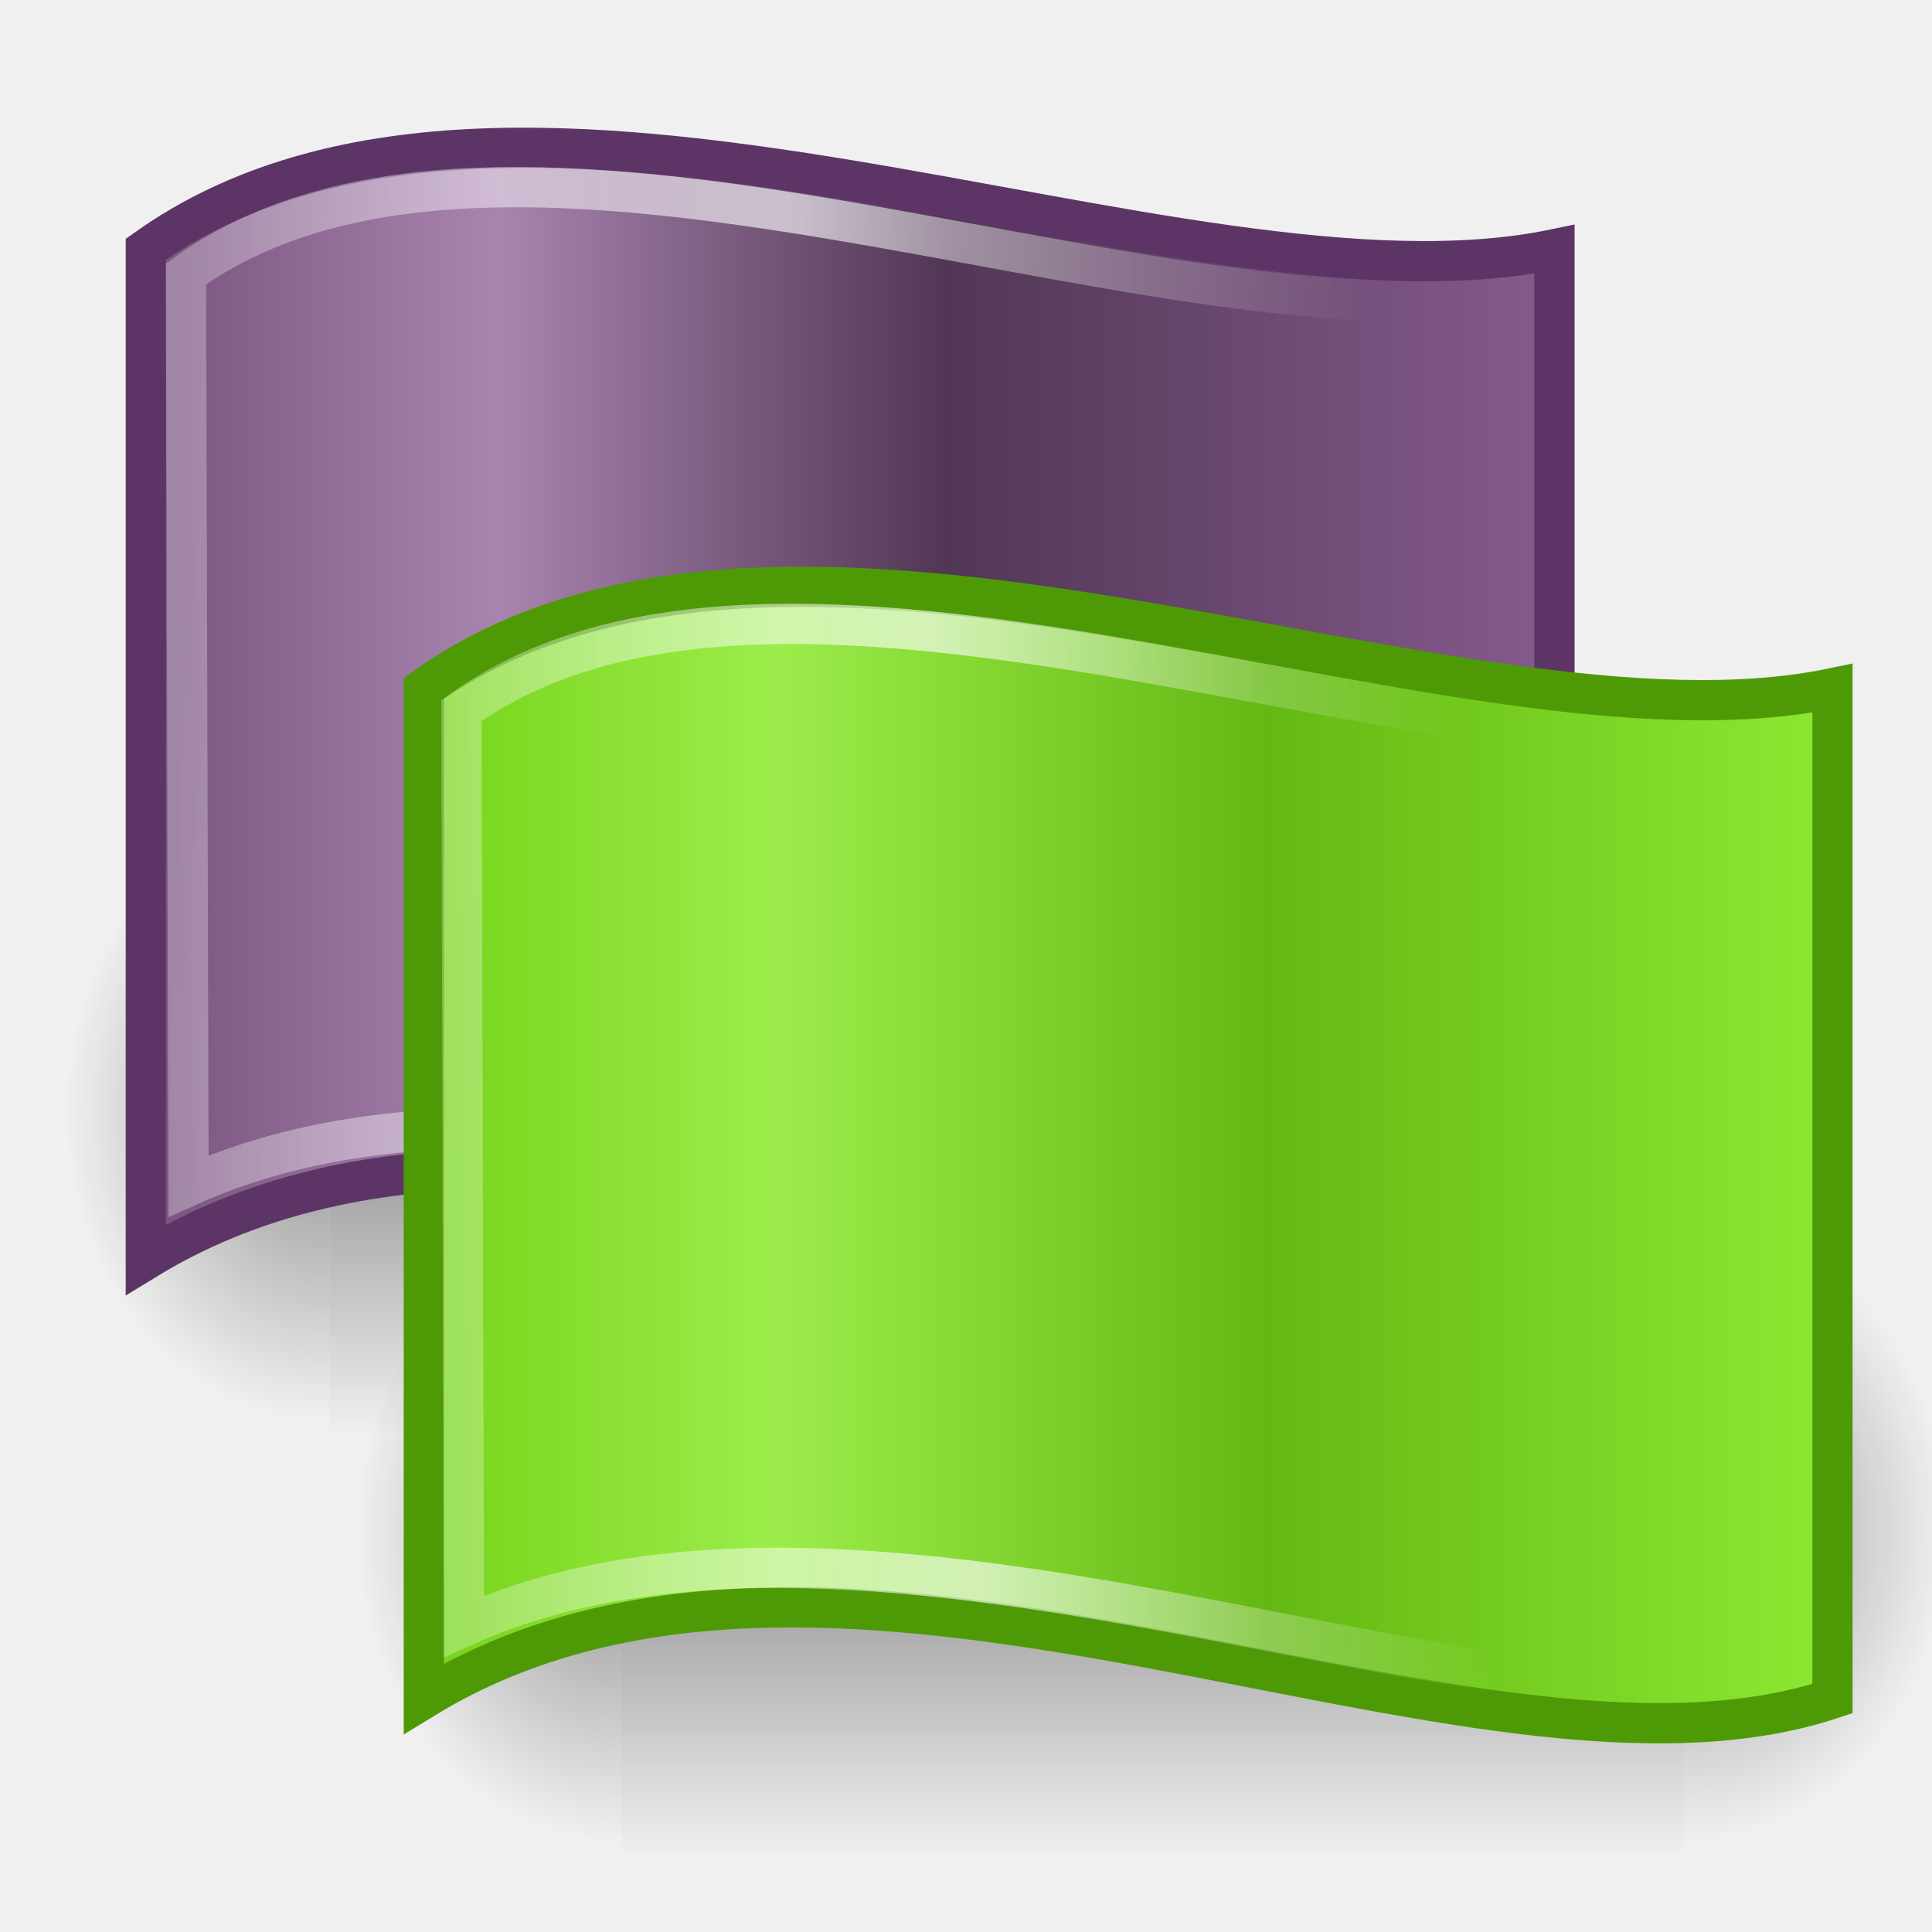
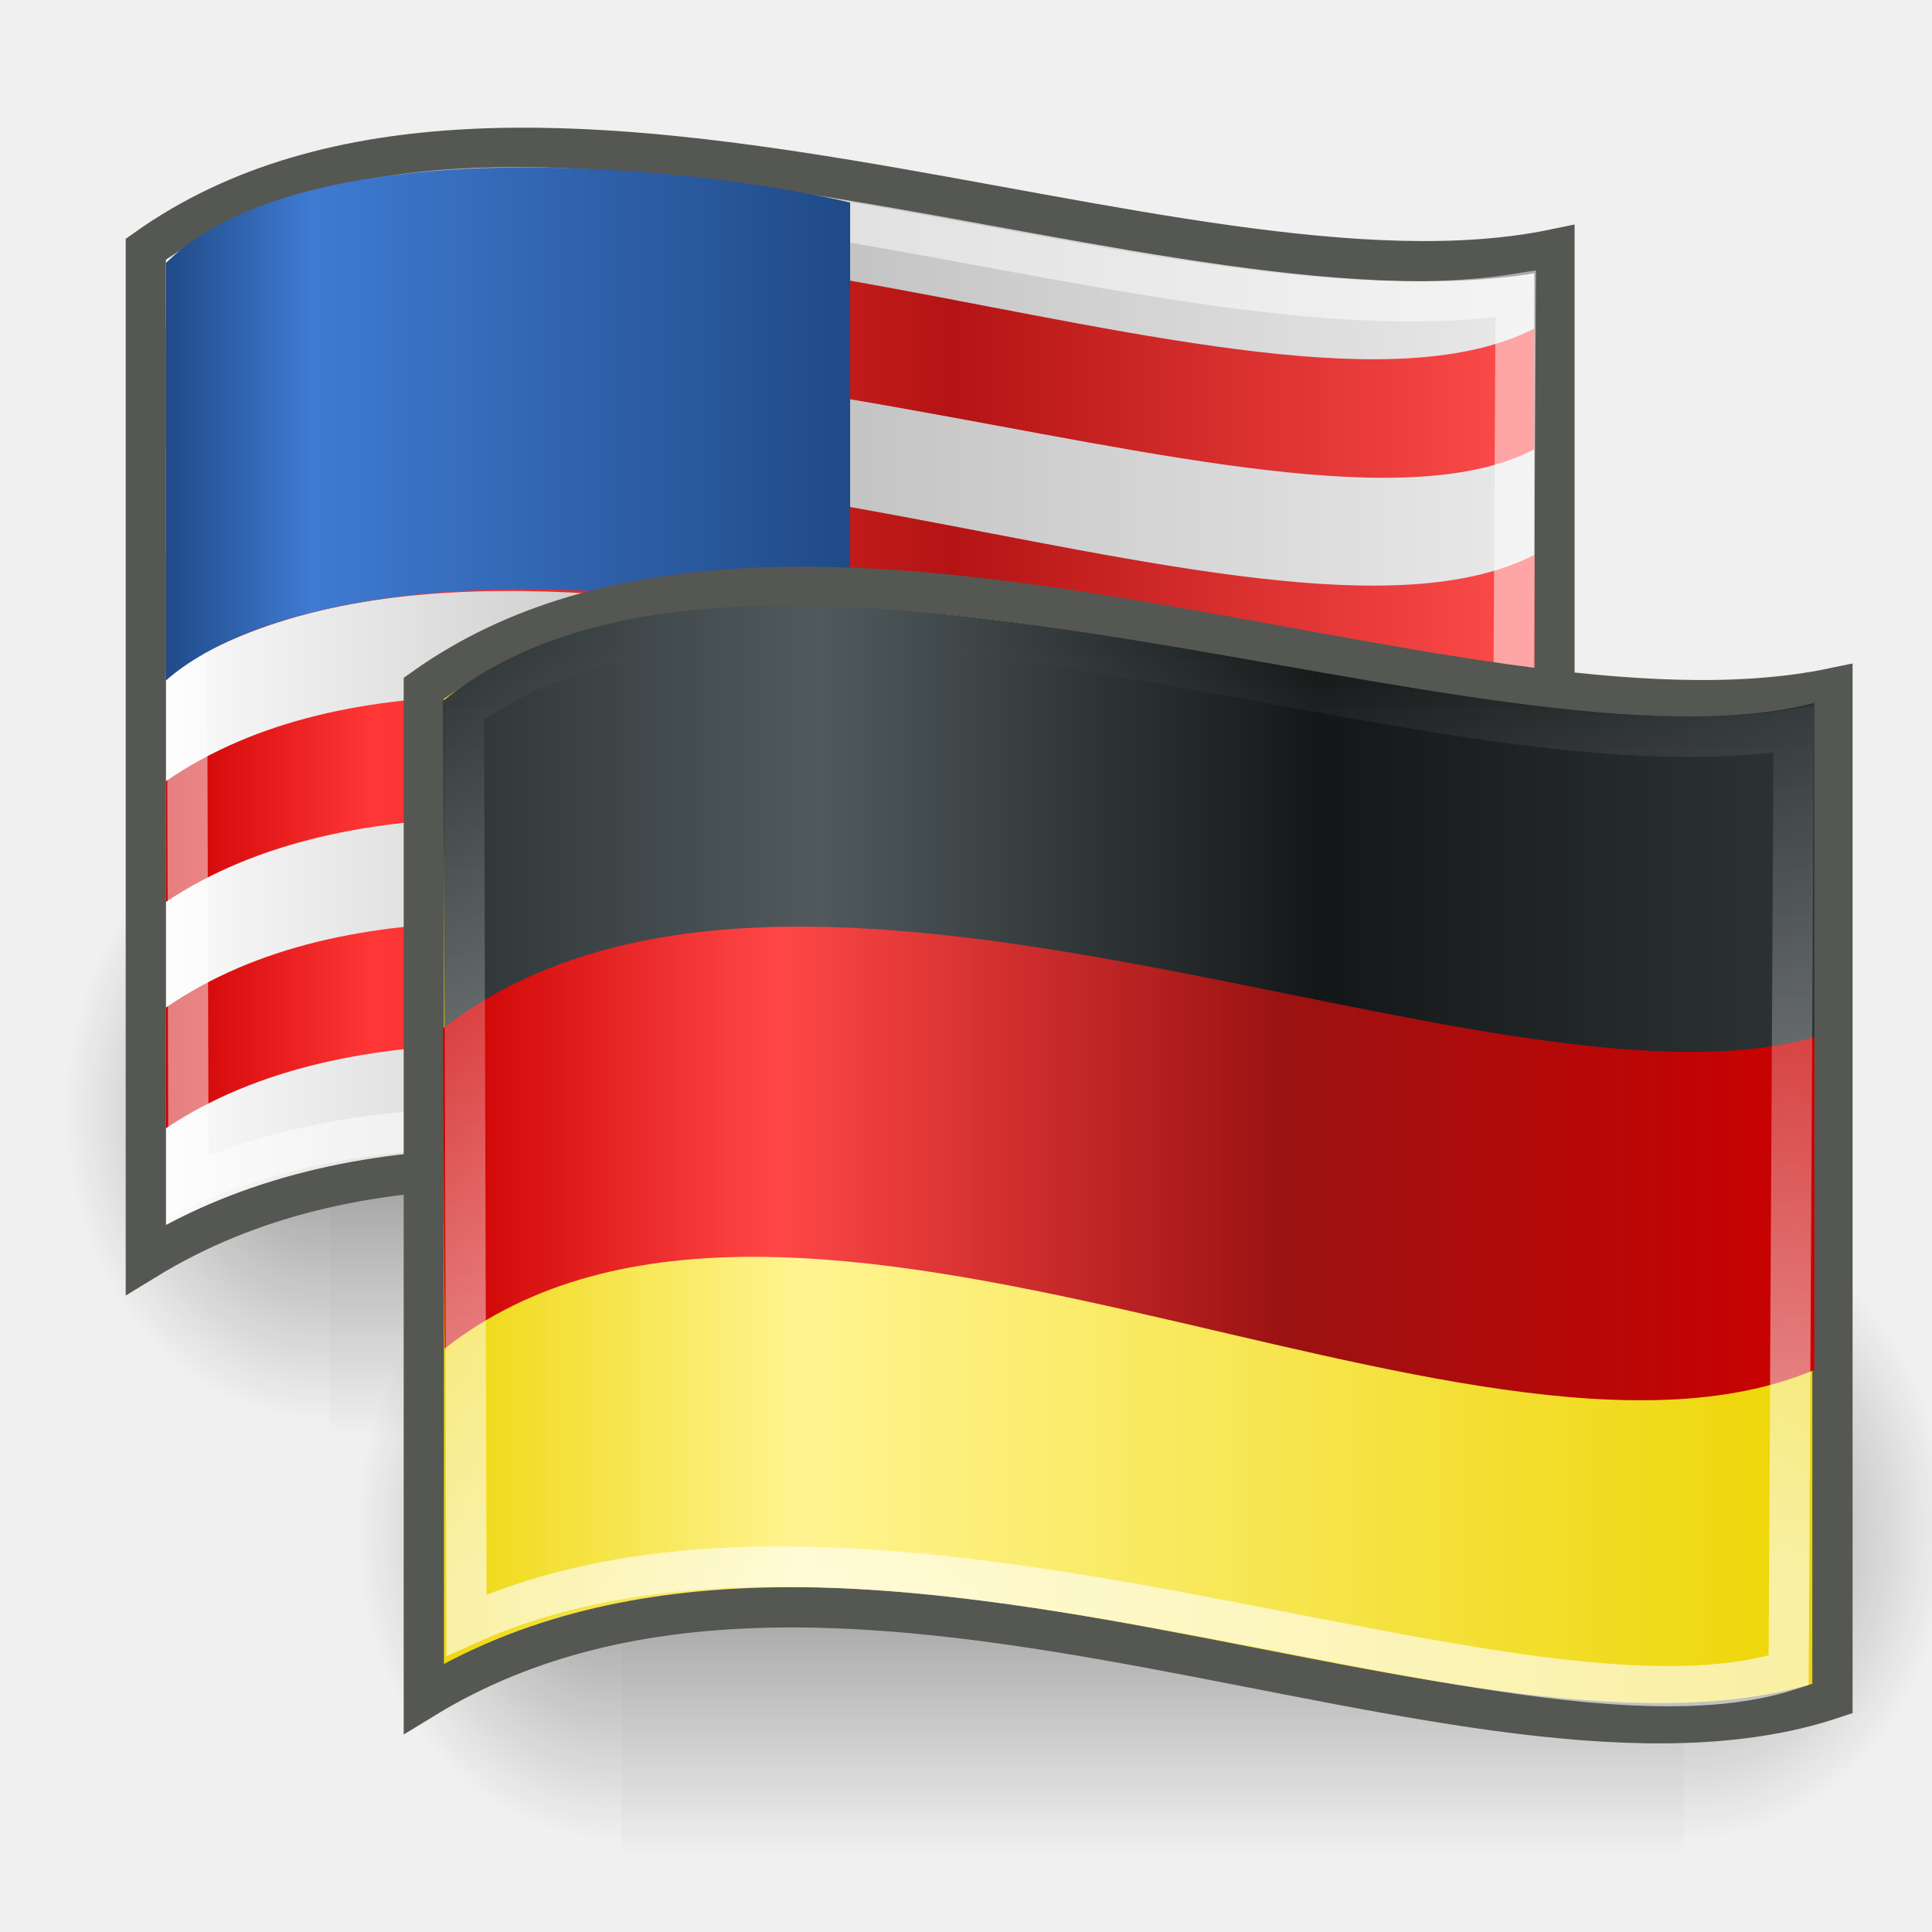
- <svg xmlns="http://www.w3.org/2000/svg" xmlns:xlink="http://www.w3.org/1999/xlink" width="48px" height="48px" id="svg11300">
+ <svg xmlns="http://www.w3.org/2000/svg" xmlns:xlink="http://www.w3.org/1999/xlink" version="1.0" width="48" height="48" id="svg11300">
  <defs id="defs3">
-     <linearGradient id="linearGradient2913">
-       <stop style="stop-color:white;stop-opacity:0.439;" offset="0" id="stop2915" />
-       <stop id="stop2921" offset="0.5" style="stop-color:white;stop-opacity:1;" />
-       <stop style="stop-color:white;stop-opacity:0;" offset="1" id="stop2917" />
+     <radialGradient cx="605.714" cy="486.648" r="117.143" fx="605.714" fy="486.648" id="radialGradient6719" xlink:href="#linearGradient5060" gradientUnits="userSpaceOnUse" gradientTransform="matrix(-2.774389,0,0,1.969706,112.7623,-872.8854)" />
+     <linearGradient id="linearGradient5060">
+       <stop id="stop5062" style="stop-color:#000000;stop-opacity:1" offset="0" />
+       <stop id="stop5064" style="stop-color:#000000;stop-opacity:0" offset="1" />
    </linearGradient>
-     <linearGradient id="linearGradient2877">
-       <stop style="stop-color:#75507b;stop-opacity:1;" offset="0" id="stop2879" />
-       <stop id="stop2885" offset="0.257" style="stop-color:#a984af;stop-opacity:1;" />
-       <stop style="stop-color:#513755;stop-opacity:1;" offset="0.566" id="stop2887" />
-       <stop style="stop-color:#875c8e;stop-opacity:1;" offset="1" id="stop2881" />
+     <radialGradient cx="605.714" cy="486.648" r="117.143" fx="605.714" fy="486.648" id="radialGradient6717" xlink:href="#linearGradient5060" gradientUnits="userSpaceOnUse" gradientTransform="matrix(2.774389,0,0,1.969706,-1891.633,-872.8854)" />
+     <linearGradient id="linearGradient5048">
+       <stop id="stop5050" style="stop-color:#000000;stop-opacity:0" offset="0" />
+       <stop id="stop5056" style="stop-color:#000000;stop-opacity:1" offset="0.5" />
+       <stop id="stop5052" style="stop-color:#000000;stop-opacity:0" offset="1" />
    </linearGradient>
-     <linearGradient id="linearGradient2865">
-       <stop style="stop-color:#73d216;stop-opacity:1;" offset="0" id="stop2867" />
-       <stop id="stop2873" offset="0.256" style="stop-color:#9ced4b;stop-opacity:1;" />
-       <stop style="stop-color:#64b813;stop-opacity:1;" offset="0.594" id="stop2875" />
-       <stop style="stop-color:#8eea34;stop-opacity:1;" offset="1" id="stop2869" />
+     <linearGradient x1="302.857" y1="366.648" x2="302.857" y2="609.505" id="linearGradient6715" xlink:href="#linearGradient5048" gradientUnits="userSpaceOnUse" gradientTransform="matrix(2.774389,0,0,1.969706,-1892.179,-872.8854)" />
+     <linearGradient id="linearGradient3289">
+       <stop id="stop3291" style="stop-color:#ffffff;stop-opacity:1" offset="0" />
+       <stop id="stop3293" style="stop-color:#ffffff;stop-opacity:0" offset="1" />
    </linearGradient>
-     <radialGradient xlink:href="#linearGradient5060" id="radialGradient6719" gradientUnits="userSpaceOnUse" gradientTransform="matrix(-2.774389,0,0,1.969706,112.7623,-872.8854)" cx="605.714" cy="486.648" fx="605.714" fy="486.648" r="117.143" />
-     <linearGradient id="linearGradient5060">
-       <stop style="stop-color:black;stop-opacity:1;" offset="0" id="stop5062" />
-       <stop style="stop-color:black;stop-opacity:0;" offset="1" id="stop5064" />
-     </linearGradient>
-     <radialGradient xlink:href="#linearGradient5060" id="radialGradient6717" gradientUnits="userSpaceOnUse" gradientTransform="matrix(2.774389,0,0,1.969706,-1891.633,-872.8854)" cx="605.714" cy="486.648" fx="605.714" fy="486.648" r="117.143" />
-     <linearGradient id="linearGradient5048">
-       <stop style="stop-color:black;stop-opacity:0;" offset="0" id="stop5050" />
-       <stop id="stop5056" offset="0.5" style="stop-color:black;stop-opacity:1;" />
-       <stop style="stop-color:black;stop-opacity:0;" offset="1" id="stop5052" />
-     </linearGradient>
-     <linearGradient xlink:href="#linearGradient5048" id="linearGradient6715" gradientUnits="userSpaceOnUse" gradientTransform="matrix(2.774389,0,0,1.969706,-1892.179,-872.8854)" x1="302.857" y1="366.648" x2="302.857" y2="609.505" />
    <linearGradient id="linearGradient16542">
-       <stop style="stop-color:#2e3436;stop-opacity:1;" offset="0" id="stop16544" />
-       <stop id="stop16550" offset="0.273" style="stop-color:#505a5d;stop-opacity:1;" />
-       <stop style="stop-color:#141717;stop-opacity:1;" offset="0.636" id="stop16554" />
-       <stop style="stop-color:#2e3436;stop-opacity:1;" offset="1" id="stop16546" />
+       <stop id="stop16544" style="stop-color:#2e3436;stop-opacity:1" offset="0" />
+       <stop id="stop16550" style="stop-color:#505a5d;stop-opacity:1" offset="0.273" />
+       <stop id="stop16554" style="stop-color:#141717;stop-opacity:1" offset="0.636" />
+       <stop id="stop16546" style="stop-color:#2e3436;stop-opacity:1" offset="1" />
    </linearGradient>
    <linearGradient id="linearGradient16532">
-       <stop style="stop-color:#cc0000;stop-opacity:1;" offset="0" id="stop16534" />
-       <stop id="stop16540" offset="0.242" style="stop-color:#ff4747;stop-opacity:1;" />
-       <stop style="stop-color:#9b1212;stop-opacity:1;" offset="0.61" id="stop16552" />
-       <stop style="stop-color:#cc0000;stop-opacity:1;" offset="1" id="stop16536" />
+       <stop id="stop16534" style="stop-color:#cc0000;stop-opacity:1" offset="0" />
+       <stop id="stop16540" style="stop-color:#ff4747;stop-opacity:1" offset="0.242" />
+       <stop id="stop16552" style="stop-color:#9b1212;stop-opacity:1" offset="0.61" />
+       <stop id="stop16536" style="stop-color:#cc0000;stop-opacity:1" offset="1" />
    </linearGradient>
    <linearGradient id="linearGradient16522">
-       <stop style="stop-color:#edd400;stop-opacity:1;" offset="0" id="stop16524" />
-       <stop id="stop16530" offset="0.273" style="stop-color:#fff491;stop-opacity:1;" />
-       <stop style="stop-color:#edd400;stop-opacity:1;" offset="1" id="stop16526" />
-     </linearGradient>
-     <linearGradient id="linearGradient16514">
-       <stop id="stop16516" offset="0" style="stop-color:#ffffff;stop-opacity:1;" />
-       <stop style="stop-color:#bebebe;stop-opacity:1;" offset="0.424" id="stop16518" />
-       <stop id="stop16520" offset="1" style="stop-color:#ebebeb;stop-opacity:1;" />
+       <stop id="stop16524" style="stop-color:#edd400;stop-opacity:1" offset="0" />
+       <stop id="stop16530" style="stop-color:#fff491;stop-opacity:1" offset="0.273" />
+       <stop id="stop16526" style="stop-color:#edd400;stop-opacity:1" offset="1" />
    </linearGradient>
    <linearGradient id="linearGradient16494">
-       <stop style="stop-color:#204a87;stop-opacity:1;" offset="0" id="stop16496" />
-       <stop id="stop16502" offset="0.212" style="stop-color:#3f7bd2;stop-opacity:1;" />
-       <stop style="stop-color:#204a87;stop-opacity:1;" offset="1" id="stop16498" />
+       <stop id="stop16496" style="stop-color:#204a87;stop-opacity:1" offset="0" />
+       <stop id="stop16502" style="stop-color:#3f7bd2;stop-opacity:1" offset="0.212" />
+       <stop id="stop16498" style="stop-color:#204a87;stop-opacity:1" offset="1" />
    </linearGradient>
    <linearGradient id="linearGradient16468">
-       <stop style="stop-color:#cc0000;stop-opacity:1;" offset="0" id="stop16470" />
-       <stop id="stop16476" offset="0.152" style="stop-color:#ff3737;stop-opacity:1;" />
-       <stop style="stop-color:#b41414;stop-opacity:1;" offset="0.576" id="stop16478" />
-       <stop style="stop-color:#ff4c4c;stop-opacity:1;" offset="1" id="stop16472" />
+       <stop id="stop16470" style="stop-color:#cc0000;stop-opacity:1" offset="0" />
+       <stop id="stop16476" style="stop-color:#ff3737;stop-opacity:1" offset="0.152" />
+       <stop id="stop16478" style="stop-color:#b41414;stop-opacity:1" offset="0.576" />
+       <stop id="stop16472" style="stop-color:#ff4c4c;stop-opacity:1" offset="1" />
    </linearGradient>
    <linearGradient id="linearGradient16451">
-       <stop style="stop-color:#ffffff;stop-opacity:1;" offset="0" id="stop16453" />
-       <stop id="stop16459" offset="0.424" style="stop-color:#bebebe;stop-opacity:1;" />
-       <stop style="stop-color:#ebebeb;stop-opacity:1;" offset="1" id="stop16455" />
+       <stop id="stop16453" style="stop-color:#ffffff;stop-opacity:1" offset="0" />
+       <stop id="stop16459" style="stop-color:#bebebe;stop-opacity:1" offset="0.424" />
+       <stop id="stop16455" style="stop-color:#ebebeb;stop-opacity:1" offset="1" />
    </linearGradient>
-     <linearGradient id="linearGradient11520">
-       <stop id="stop11522" offset="0" style="stop-color:#ffffff;stop-opacity:1;" />
-       <stop id="stop11524" offset="1" style="stop-color:#dcdcdc;stop-opacity:1;" />
-     </linearGradient>
-     <linearGradient id="linearGradient11508">
-       <stop id="stop11510" offset="0" style="stop-color:#000000;stop-opacity:1;" />
-       <stop id="stop11512" offset="1" style="stop-color:#000000;stop-opacity:0;" />
-     </linearGradient>
-     <linearGradient id="linearGradient11494">
-       <stop id="stop11496" offset="0" style="stop-color:#ef2929;stop-opacity:1;" />
-       <stop id="stop11498" offset="1" style="stop-color:#ef2929;stop-opacity:0;" />
-     </linearGradient>
-     <linearGradient id="linearGradient11415">
-       <stop id="stop11417" offset="0" style="stop-color:#204a87;stop-opacity:0;" />
-       <stop style="stop-color:#204a87;stop-opacity:1;" offset="0.5" id="stop11423" />
-       <stop id="stop11419" offset="1" style="stop-color:#204a87;stop-opacity:0;" />
-     </linearGradient>
-     <linearGradient id="linearGradient11399">
-       <stop id="stop11401" offset="0" style="stop-color:#000000;stop-opacity:1;" />
-       <stop id="stop11403" offset="1" style="stop-color:#000000;stop-opacity:0;" />
-     </linearGradient>
-     <linearGradient gradientTransform="translate(-60.28571,-0.285714)" y2="34.462" x2="43.616" y1="3.774" x1="15.828" gradientUnits="userSpaceOnUse" id="linearGradient11425" xlink:href="#linearGradient11415" />
-     <linearGradient gradientTransform="translate(-60.57143,0)" y2="39.034" x2="35.68" y1="9.346" x1="9.696" gradientUnits="userSpaceOnUse" id="linearGradient11427" xlink:href="#linearGradient11415" />
-     <linearGradient y2="33.462" x2="26.759" y1="19.774" x1="13.267" gradientTransform="translate(-60.85714,0.428571)" gradientUnits="userSpaceOnUse" id="linearGradient11439" xlink:href="#linearGradient11415" />
-     <radialGradient r="8.5" fy="39.143" fx="12.071" cy="39.143" cx="12.071" gradientTransform="matrix(1,0,0,0.487395,0,20.06483)" gradientUnits="userSpaceOnUse" id="radialGradient11441" xlink:href="#linearGradient11399" />
-     <radialGradient gradientTransform="matrix(1.243453,2.106784e-16,-2.106784e-16,1.243453,-6.713754,-3.742847)" gradientUnits="userSpaceOnUse" r="3.834" fy="15.048" fx="27.577" cy="15.048" cx="27.577" id="radialGradient11500" xlink:href="#linearGradient11494" />
-     <radialGradient r="3.834" fy="16.049" fx="27.577" cy="16.049" cx="27.577" gradientTransform="matrix(1.243453,2.106784e-16,-2.106784e-16,1.243453,-6.713754,-3.742847)" gradientUnits="userSpaceOnUse" id="radialGradient11504" xlink:href="#linearGradient11494" />
-     <radialGradient gradientUnits="userSpaceOnUse" gradientTransform="matrix(1,0,0,0.338462,2.166583e-14,29.48178)" r="6.566" fy="44.565" fx="30.204" cy="44.565" cx="30.204" id="radialGradient11514" xlink:href="#linearGradient11508" />
-     <radialGradient gradientTransform="matrix(1.995058,-1.651527e-32,0,1.995058,-24.32488,-35.70087)" gradientUnits="userSpaceOnUse" r="20.531" fy="35.878" fx="24.446" cy="35.878" cx="24.446" id="radialGradient11526" xlink:href="#linearGradient11520" />
-     <radialGradient r="6.566" fy="44.565" fx="30.204" cy="44.565" cx="30.204" gradientTransform="matrix(1,0,0,0.338462,3.185827e-15,29.48178)" gradientUnits="userSpaceOnUse" id="radialGradient11532" xlink:href="#linearGradient11508" />
-     <radialGradient xlink:href="#linearGradient11508" id="radialGradient1348" gradientUnits="userSpaceOnUse" gradientTransform="matrix(1,0,0,0.338462,-1.353344e-14,29.48178)" cx="30.204" cy="44.565" fx="30.204" fy="44.565" r="6.566" />
-     <radialGradient xlink:href="#linearGradient11520" id="radialGradient1350" gradientUnits="userSpaceOnUse" gradientTransform="matrix(1.995058,-1.651527e-32,0,1.995058,-24.32488,-35.70087)" cx="24.446" cy="35.878" fx="24.446" fy="35.878" r="20.531" />
-     <radialGradient xlink:href="#linearGradient11494" id="radialGradient1352" gradientUnits="userSpaceOnUse" gradientTransform="matrix(1.243453,2.106784e-16,-2.106784e-16,1.243453,-6.713754,-3.742847)" cx="27.577" cy="16.049" fx="27.577" fy="16.049" r="3.834" />
-     <radialGradient xlink:href="#linearGradient11494" id="radialGradient1354" gradientUnits="userSpaceOnUse" gradientTransform="matrix(1.243453,2.106784e-16,-2.106784e-16,1.243453,-6.713754,-3.742847)" cx="27.577" cy="15.048" fx="27.577" fy="15.048" r="3.834" />
-     <radialGradient xlink:href="#linearGradient11508" id="radialGradient1356" gradientUnits="userSpaceOnUse" gradientTransform="matrix(1,0,0,0.338462,2.220359e-14,29.48178)" cx="30.204" cy="44.565" fx="30.204" fy="44.565" r="6.566" />
-     <radialGradient xlink:href="#linearGradient11520" id="radialGradient1366" gradientUnits="userSpaceOnUse" gradientTransform="matrix(2.049266,-1.696401e-32,0,2.049266,-25.65002,-37.31089)" cx="24.446" cy="35.878" fx="24.446" fy="35.878" r="20.531" />
-     <linearGradient xlink:href="#linearGradient16451" id="linearGradient16457" x1="0.914" y1="16.711" x2="37.623" y2="16.711" gradientUnits="userSpaceOnUse" />
-     <linearGradient xlink:href="#linearGradient16451" id="linearGradient16464" gradientUnits="userSpaceOnUse" x1="0.914" y1="16.711" x2="37.623" y2="16.711" gradientTransform="matrix(0.98006,0,0,1,0.116103,0)" />
-     <linearGradient xlink:href="#linearGradient16468" id="linearGradient16474" x1="2" y1="23.791" x2="36" y2="23.791" gradientUnits="userSpaceOnUse" />
-     <linearGradient xlink:href="#linearGradient16468" id="linearGradient16482" gradientUnits="userSpaceOnUse" x1="2" y1="23.791" x2="36" y2="23.791" gradientTransform="translate(0,-5.624133)" />
-     <linearGradient xlink:href="#linearGradient16468" id="linearGradient16486" gradientUnits="userSpaceOnUse" gradientTransform="translate(0,-11.24827)" x1="2" y1="23.791" x2="36" y2="23.791" />
-     <linearGradient xlink:href="#linearGradient16468" id="linearGradient16490" gradientUnits="userSpaceOnUse" gradientTransform="translate(0,-16.8724)" x1="2" y1="23.791" x2="36" y2="23.791" />
-     <linearGradient xlink:href="#linearGradient16494" id="linearGradient16500" x1="2" y1="8.502" x2="19" y2="8.502" gradientUnits="userSpaceOnUse" />
-     <linearGradient xlink:href="#linearGradient16522" id="linearGradient16528" x1="11.002" y1="29.757" x2="46.999" y2="29.757" gradientUnits="userSpaceOnUse" />
-     <linearGradient xlink:href="#linearGradient16532" id="linearGradient16538" x1="11.977" y1="29.749" x2="46.139" y2="29.749" gradientUnits="userSpaceOnUse" />
-     <linearGradient xlink:href="#linearGradient16542" id="linearGradient16548" x1="11.977" y1="21.724" x2="46.139" y2="21.724" gradientUnits="userSpaceOnUse" />
-     <linearGradient xlink:href="#linearGradient16451" id="linearGradient16577" gradientUnits="userSpaceOnUse" gradientTransform="matrix(0.98006,0,0,1,0.116103,0)" x1="0.914" y1="16.711" x2="37.623" y2="16.711" />
-     <linearGradient xlink:href="#linearGradient16468" id="linearGradient16579" gradientUnits="userSpaceOnUse" x1="2" y1="23.791" x2="36" y2="23.791" />
-     <linearGradient xlink:href="#linearGradient16468" id="linearGradient16581" gradientUnits="userSpaceOnUse" gradientTransform="translate(0,-11.24827)" x1="2" y1="23.791" x2="36" y2="23.791" />
-     <linearGradient xlink:href="#linearGradient16468" id="linearGradient16583" gradientUnits="userSpaceOnUse" gradientTransform="translate(0,-5.624133)" x1="2" y1="23.791" x2="36" y2="23.791" />
-     <linearGradient xlink:href="#linearGradient16468" id="linearGradient16585" gradientUnits="userSpaceOnUse" gradientTransform="translate(0,-16.8724)" x1="2" y1="23.791" x2="36" y2="23.791" />
-     <linearGradient xlink:href="#linearGradient16494" id="linearGradient16587" gradientUnits="userSpaceOnUse" x1="2" y1="8.502" x2="19" y2="8.502" />
-     <linearGradient xlink:href="#linearGradient5048" id="linearGradient6761" gradientUnits="userSpaceOnUse" gradientTransform="matrix(2.774389,0,0,1.969706,-1892.179,-872.8854)" x1="302.857" y1="366.648" x2="302.857" y2="609.505" />
-     <radialGradient xlink:href="#linearGradient5060" id="radialGradient6763" gradientUnits="userSpaceOnUse" gradientTransform="matrix(2.774389,0,0,1.969706,-1891.633,-872.8854)" cx="605.714" cy="486.648" fx="605.714" fy="486.648" r="117.143" />
-     <radialGradient xlink:href="#linearGradient5060" id="radialGradient6765" gradientUnits="userSpaceOnUse" gradientTransform="matrix(-2.774389,0,0,1.969706,112.7623,-872.8854)" cx="605.714" cy="486.648" fx="605.714" fy="486.648" r="117.143" />
-     <linearGradient xlink:href="#linearGradient16494" id="linearGradient2006" gradientUnits="userSpaceOnUse" x1="2" y1="8.502" x2="19" y2="8.502" gradientTransform="translate(2.121318,2.032932)" />
-     <linearGradient xlink:href="#linearGradient16468" id="linearGradient2010" gradientUnits="userSpaceOnUse" gradientTransform="translate(2.121318,-14.83947)" x1="2" y1="23.791" x2="36" y2="23.791" />
-     <linearGradient xlink:href="#linearGradient16468" id="linearGradient2013" gradientUnits="userSpaceOnUse" gradientTransform="translate(2.121318,-3.591201)" x1="2" y1="23.791" x2="36" y2="23.791" />
-     <linearGradient xlink:href="#linearGradient16468" id="linearGradient2016" gradientUnits="userSpaceOnUse" gradientTransform="translate(2.121318,-9.215338)" x1="2" y1="23.791" x2="36" y2="23.791" />
-     <linearGradient xlink:href="#linearGradient16468" id="linearGradient2019" gradientUnits="userSpaceOnUse" x1="2" y1="23.791" x2="36" y2="23.791" gradientTransform="translate(2.121318,2.032932)" />
-     <linearGradient xlink:href="#linearGradient2865" id="linearGradient2871" x1="10.03" y1="28.696" x2="46.027" y2="28.696" gradientUnits="userSpaceOnUse" />
-     <linearGradient xlink:href="#linearGradient2877" id="linearGradient2883" x1="3.123" y1="17.79" x2="39.12" y2="17.79" gradientUnits="userSpaceOnUse" />
-     <linearGradient xlink:href="#linearGradient2913" id="linearGradient2919" x1="10.964" y1="28.713" x2="36.337" y2="27.445" gradientUnits="userSpaceOnUse" />
-     <linearGradient xlink:href="#linearGradient2913" id="linearGradient3205" gradientUnits="userSpaceOnUse" x1="4.121" y1="24.253" x2="33.066" y2="25.661" />
+     <linearGradient x1="11.002" y1="29.757" x2="46.999" y2="29.757" id="linearGradient16562" xlink:href="#linearGradient16522" gradientUnits="userSpaceOnUse" />
+     <linearGradient x1="11.977" y1="21.724" x2="46.139" y2="21.724" id="linearGradient16564" xlink:href="#linearGradient16542" gradientUnits="userSpaceOnUse" />
+     <linearGradient x1="11.977" y1="29.749" x2="46.139" y2="29.749" id="linearGradient16566" xlink:href="#linearGradient16532" gradientUnits="userSpaceOnUse" />
+     <linearGradient x1="0.914" y1="16.711" x2="37.623" y2="16.711" id="linearGradient16577" xlink:href="#linearGradient16451" gradientUnits="userSpaceOnUse" gradientTransform="matrix(0.98006,0,0,1,0.116103,0)" />
+     <linearGradient x1="2" y1="23.791" x2="36" y2="23.791" id="linearGradient16579" xlink:href="#linearGradient16468" gradientUnits="userSpaceOnUse" />
+     <linearGradient x1="2" y1="23.791" x2="36" y2="23.791" id="linearGradient16581" xlink:href="#linearGradient16468" gradientUnits="userSpaceOnUse" gradientTransform="translate(0,-11.24827)" />
+     <linearGradient x1="2" y1="23.791" x2="36" y2="23.791" id="linearGradient16583" xlink:href="#linearGradient16468" gradientUnits="userSpaceOnUse" gradientTransform="translate(0,-5.624133)" />
+     <linearGradient x1="2" y1="23.791" x2="36" y2="23.791" id="linearGradient16585" xlink:href="#linearGradient16468" gradientUnits="userSpaceOnUse" gradientTransform="translate(0,-16.8724)" />
+     <linearGradient x1="2" y1="8.502" x2="19" y2="8.502" id="linearGradient16587" xlink:href="#linearGradient16494" gradientUnits="userSpaceOnUse" />
+     <linearGradient x1="29.018" y1="40.347" x2="29.018" y2="17.19" id="linearGradient3295" xlink:href="#linearGradient3289" gradientUnits="userSpaceOnUse" />
+     <linearGradient x1="302.857" y1="366.648" x2="302.857" y2="609.505" id="linearGradient6761" xlink:href="#linearGradient5048" gradientUnits="userSpaceOnUse" gradientTransform="matrix(2.774389,0,0,1.969706,-1892.179,-872.8854)" />
+     <radialGradient cx="605.714" cy="486.648" r="117.143" fx="605.714" fy="486.648" id="radialGradient6763" xlink:href="#linearGradient5060" gradientUnits="userSpaceOnUse" gradientTransform="matrix(2.774389,0,0,1.969706,-1891.633,-872.8854)" />
+     <radialGradient cx="605.714" cy="486.648" r="117.143" fx="605.714" fy="486.648" id="radialGradient6765" xlink:href="#linearGradient5060" gradientUnits="userSpaceOnUse" gradientTransform="matrix(-2.774389,0,0,1.969706,112.7623,-872.8854)" />
  </defs>
  <g id="layer1">
-     <g id="g6753" transform="matrix(1.971468e-2,0,0,3.343226e-2,38.92492,24.71253)">
-       <rect y="-150.697" x="-1559.252" height="478.357" width="1339.633" id="rect6755" style="opacity:0.402;color:black;fill:url(#linearGradient6761);fill-opacity:1;fill-rule:nonzero;stroke:none;stroke-width:1;stroke-linecap:round;stroke-linejoin:miter;marker:none;marker-start:none;marker-mid:none;marker-end:none;stroke-miterlimit:4;stroke-dasharray:none;stroke-dashoffset:0;stroke-opacity:1;visibility:visible;display:inline;overflow:visible" />
-       <path id="path6757" d="M -219.619,-150.68 C -219.619,-150.68 -219.619,327.65 -219.619,327.65 C -76.745,328.551 125.781,220.481 125.781,88.454 C 125.781,-43.572 -33.655,-150.68 -219.619,-150.68 z " style="opacity:0.402;color:black;fill:url(#radialGradient6763);fill-opacity:1;fill-rule:nonzero;stroke:none;stroke-width:1;stroke-linecap:round;stroke-linejoin:miter;marker:none;marker-start:none;marker-mid:none;marker-end:none;stroke-miterlimit:4;stroke-dasharray:none;stroke-dashoffset:0;stroke-opacity:1;visibility:visible;display:inline;overflow:visible" />
-       <path style="opacity:0.402;color:black;fill:url(#radialGradient6765);fill-opacity:1;fill-rule:nonzero;stroke:none;stroke-width:1;stroke-linecap:round;stroke-linejoin:miter;marker:none;marker-start:none;marker-mid:none;marker-end:none;stroke-miterlimit:4;stroke-dasharray:none;stroke-dashoffset:0;stroke-opacity:1;visibility:visible;display:inline;overflow:visible" d="M -1559.252,-150.68 C -1559.252,-150.68 -1559.252,327.65 -1559.252,327.65 C -1702.127,328.551 -1904.652,220.481 -1904.652,88.454 C -1904.652,-43.572 -1745.216,-150.68 -1559.252,-150.68 z " id="path6759" />
+     <g transform="matrix(1.971468e-2,0,0,3.343226e-2,38.92492,24.71253)" id="g6753">
+       <rect width="1339.633" height="478.357" x="-1559.252" y="-150.697" id="rect6755" style="opacity:0.402;fill:url(#linearGradient6761);fill-opacity:1;fill-rule:nonzero;stroke:none;stroke-width:1;stroke-linecap:round;stroke-linejoin:miter;marker:none;marker-start:none;marker-mid:none;marker-end:none;stroke-miterlimit:4;stroke-dasharray:none;stroke-dashoffset:0;stroke-opacity:1;visibility:visible;display:inline;overflow:visible" />
+       <path d="M -219.619,-150.68 C -219.619,-150.68 -219.619,327.65 -219.619,327.65 C -76.745,328.551 125.781,220.481 125.781,88.454 C 125.781,-43.572 -33.655,-150.68 -219.619,-150.68 z" id="path6757" style="opacity:0.402;fill:url(#radialGradient6763);fill-opacity:1;fill-rule:nonzero;stroke:none;stroke-width:1;stroke-linecap:round;stroke-linejoin:miter;marker:none;marker-start:none;marker-mid:none;marker-end:none;stroke-miterlimit:4;stroke-dasharray:none;stroke-dashoffset:0;stroke-opacity:1;visibility:visible;display:inline;overflow:visible" />
+       <path d="M -1559.252,-150.68 C -1559.252,-150.68 -1559.252,327.65 -1559.252,327.65 C -1702.127,328.551 -1904.652,220.481 -1904.652,88.454 C -1904.652,-43.572 -1745.216,-150.68 -1559.252,-150.68 z" id="path6759" style="opacity:0.402;fill:url(#radialGradient6765);fill-opacity:1;fill-rule:nonzero;stroke:none;stroke-width:1;stroke-linecap:round;stroke-linejoin:miter;marker:none;marker-start:none;marker-mid:none;marker-end:none;stroke-miterlimit:4;stroke-dasharray:none;stroke-dashoffset:0;stroke-opacity:1;visibility:visible;display:inline;overflow:visible" />
    </g>
    <g transform="matrix(1.971468e-2,0,0,3.343226e-2,46.17276,35.14236)" id="g6707">
-       <rect style="opacity:0.402;color:black;fill:url(#linearGradient6715);fill-opacity:1;fill-rule:nonzero;stroke:none;stroke-width:1;stroke-linecap:round;stroke-linejoin:miter;marker:none;marker-start:none;marker-mid:none;marker-end:none;stroke-miterlimit:4;stroke-dasharray:none;stroke-dashoffset:0;stroke-opacity:1;visibility:visible;display:inline;overflow:visible" id="rect6709" width="1339.633" height="478.357" x="-1559.252" y="-150.697" />
-       <path style="opacity:0.402;color:black;fill:url(#radialGradient6717);fill-opacity:1;fill-rule:nonzero;stroke:none;stroke-width:1;stroke-linecap:round;stroke-linejoin:miter;marker:none;marker-start:none;marker-mid:none;marker-end:none;stroke-miterlimit:4;stroke-dasharray:none;stroke-dashoffset:0;stroke-opacity:1;visibility:visible;display:inline;overflow:visible" d="M -219.619,-150.68 C -219.619,-150.68 -219.619,327.65 -219.619,327.65 C -76.745,328.551 125.781,220.481 125.781,88.454 C 125.781,-43.572 -33.655,-150.68 -219.619,-150.68 z " id="path6711" />
-       <path id="path6713" d="M -1559.252,-150.68 C -1559.252,-150.68 -1559.252,327.65 -1559.252,327.65 C -1702.127,328.551 -1904.652,220.481 -1904.652,88.454 C -1904.652,-43.572 -1745.216,-150.68 -1559.252,-150.68 z " style="opacity:0.402;color:black;fill:url(#radialGradient6719);fill-opacity:1;fill-rule:nonzero;stroke:none;stroke-width:1;stroke-linecap:round;stroke-linejoin:miter;marker:none;marker-start:none;marker-mid:none;marker-end:none;stroke-miterlimit:4;stroke-dasharray:none;stroke-dashoffset:0;stroke-opacity:1;visibility:visible;display:inline;overflow:visible" />
+       <rect width="1339.633" height="478.357" x="-1559.252" y="-150.697" id="rect6709" style="opacity:0.402;fill:url(#linearGradient6715);fill-opacity:1;fill-rule:nonzero;stroke:none;stroke-width:1;stroke-linecap:round;stroke-linejoin:miter;marker:none;marker-start:none;marker-mid:none;marker-end:none;stroke-miterlimit:4;stroke-dasharray:none;stroke-dashoffset:0;stroke-opacity:1;visibility:visible;display:inline;overflow:visible" />
+       <path d="M -219.619,-150.68 C -219.619,-150.68 -219.619,327.65 -219.619,327.65 C -76.745,328.551 125.781,220.481 125.781,88.454 C 125.781,-43.572 -33.655,-150.68 -219.619,-150.68 z" id="path6711" style="opacity:0.402;fill:url(#radialGradient6717);fill-opacity:1;fill-rule:nonzero;stroke:none;stroke-width:1;stroke-linecap:round;stroke-linejoin:miter;marker:none;marker-start:none;marker-mid:none;marker-end:none;stroke-miterlimit:4;stroke-dasharray:none;stroke-dashoffset:0;stroke-opacity:1;visibility:visible;display:inline;overflow:visible" />
+       <path d="M -1559.252,-150.68 C -1559.252,-150.68 -1559.252,327.65 -1559.252,327.65 C -1702.127,328.551 -1904.652,220.481 -1904.652,88.454 C -1904.652,-43.572 -1745.216,-150.68 -1559.252,-150.68 z" id="path6713" style="opacity:0.402;fill:url(#radialGradient6719);fill-opacity:1;fill-rule:nonzero;stroke:none;stroke-width:1;stroke-linecap:round;stroke-linejoin:miter;marker:none;marker-start:none;marker-mid:none;marker-end:none;stroke-miterlimit:4;stroke-dasharray:none;stroke-dashoffset:0;stroke-opacity:1;visibility:visible;display:inline;overflow:visible" />
    </g>
-     <path style="color:black;fill:url(#linearGradient2883);fill-opacity:1.0;fill-rule:evenodd;stroke:#5c3566;stroke-width:1;stroke-linecap:butt;stroke-linejoin:miter;marker:none;marker-start:none;marker-mid:none;marker-end:none;stroke-miterlimit:4;stroke-dashoffset:0;stroke-opacity:1;visibility:visible;display:block;overflow:visible" d="M 3.623,6.192 C 12.806,-0.348 29.265,8.137 38.62,6.192 L 38.62,31.295 C 29.611,34.3 14.019,24.931 3.623,31.295 L 3.623,6.192 z " id="rect15576" />
-     <path id="path16462" d="M 4.621,6.803 C 12.598,1.075 28.455,8.748 37.657,7.303 L 37.532,30.593 C 30.717,32.786 14.794,24.889 4.684,29.468 L 4.621,6.803 z " style="opacity:0.629;color:black;fill:none;fill-opacity:1;fill-rule:evenodd;stroke:url(#linearGradient3205);stroke-width:1;stroke-linecap:butt;stroke-linejoin:miter;marker:none;marker-start:none;marker-mid:none;marker-end:none;stroke-miterlimit:4;stroke-dashoffset:0;stroke-opacity:1;visibility:visible;display:block;overflow:visible;stroke-dasharray:none" />
-     <path id="path16504" d="M 10.53,17.099 C 19.712,10.558 36.171,19.043 45.527,17.099 L 45.527,42.201 C 36.518,45.206 20.925,35.837 10.53,42.201 L 10.53,17.099 z " style="color:black;fill:url(#linearGradient2871);fill-opacity:1.0;fill-rule:evenodd;stroke:#4e9a06;stroke-width:1;stroke-linecap:butt;stroke-linejoin:miter;marker:none;marker-start:none;marker-mid:none;marker-end:none;stroke-miterlimit:4;stroke-dashoffset:0;stroke-opacity:1;visibility:visible;display:block;overflow:visible" />
-     <path style="opacity:0.629;color:black;fill:none;fill-opacity:1;fill-rule:evenodd;stroke:url(#linearGradient2919);stroke-width:1;stroke-linecap:butt;stroke-linejoin:miter;marker:none;marker-start:none;marker-mid:none;marker-end:none;stroke-miterlimit:4;stroke-dashoffset:0;stroke-opacity:1;visibility:visible;display:block;overflow:visible" d="M 11.464,17.654 C 19.442,11.926 35.298,19.599 44.5,18.154 L 44.375,41.532 C 37.56,43.725 21.637,35.828 11.527,40.407 L 11.464,17.654 z " id="path16506" />
+     <g transform="translate(2.121318,2.032932)" id="g16568">
+       <path d="M 1.502,4.159 C 10.684,-2.381 27.143,6.104 36.499,4.159 L 36.499,29.262 C 27.49,32.267 11.897,22.898 1.502,29.262 L 1.502,4.159 z" id="rect15576" style="fill:url(#linearGradient16577);fill-opacity:1;fill-rule:evenodd;stroke:#555753;stroke-width:1;stroke-linecap:butt;stroke-linejoin:miter;marker:none;marker-start:none;marker-mid:none;marker-end:none;stroke-miterlimit:4;stroke-dashoffset:0;stroke-opacity:1;visibility:visible;display:block;overflow:visible" />
+       <path d="M 2,26 C 11.062,19.938 29.812,29.25 36,26 L 36,23 C 29.312,26.438 11,16.812 2,23 L 2,26 z" id="path16466" style="opacity:1;fill:url(#linearGradient16579);fill-opacity:1;fill-rule:evenodd;stroke:none;stroke-width:1;stroke-linecap:butt;stroke-linejoin:miter;marker:none;marker-start:none;marker-mid:none;marker-end:none;stroke-miterlimit:4;stroke-dasharray:none;stroke-dashoffset:0;stroke-opacity:1;visibility:visible;display:block;overflow:visible" />
+       <path d="M 2,14.752 C 11.062,8.689 29.812,18.002 36,14.752 L 36,11.752 C 29.312,15.189 11,5.564 2,11.752 L 2,14.752 z" id="path16484" style="opacity:1;fill:url(#linearGradient16581);fill-opacity:1;fill-rule:evenodd;stroke:none;stroke-width:1;stroke-linecap:butt;stroke-linejoin:miter;marker:none;marker-start:none;marker-mid:none;marker-end:none;stroke-miterlimit:4;stroke-dasharray:none;stroke-dashoffset:0;stroke-opacity:1;visibility:visible;display:block;overflow:visible" />
+       <path d="M 2,20.376 C 11.062,14.313 29.812,23.626 36,20.376 L 36,17.376 C 29.312,20.813 11,11.188 2,17.376 L 2,20.376 z" id="path16480" style="opacity:1;fill:url(#linearGradient16583);fill-opacity:1;fill-rule:evenodd;stroke:none;stroke-width:1;stroke-linecap:butt;stroke-linejoin:miter;marker:none;marker-start:none;marker-mid:none;marker-end:none;stroke-miterlimit:4;stroke-dasharray:none;stroke-dashoffset:0;stroke-opacity:1;visibility:visible;display:block;overflow:visible" />
+       <path d="M 2,9.128 C 11.062,3.065 29.812,12.378 36,9.128 L 36,6.128 C 29.312,9.565 11,-0.06 2,6.128 L 2,9.128 z" id="path16488" style="opacity:1;fill:url(#linearGradient16585);fill-opacity:1;fill-rule:evenodd;stroke:none;stroke-width:1;stroke-linecap:butt;stroke-linejoin:miter;marker:none;marker-start:none;marker-mid:none;marker-end:none;stroke-miterlimit:4;stroke-dasharray:none;stroke-dashoffset:0;stroke-opacity:1;visibility:visible;display:block;overflow:visible" />
+       <path d="M 2.5,4.77 C 10.477,-0.958 26.334,6.715 35.536,5.27 L 35.411,28.56 C 28.596,30.753 12.673,22.856 2.562,27.435 L 2.5,4.77 z" id="path16462" style="opacity:0.5;fill:none;fill-opacity:1;fill-rule:evenodd;stroke:#ffffff;stroke-width:1;stroke-linecap:butt;stroke-linejoin:miter;marker:none;marker-start:none;marker-mid:none;marker-end:none;stroke-miterlimit:4;stroke-dashoffset:0;stroke-opacity:1;visibility:visible;display:block;overflow:visible" />
+       <path d="M 2,4.5 C 2,4.5 2,14.875 2,14.875 C 4.125,13 9.812,11.625 19,13.5 L 19,3 C 15.375,2.125 5.5,1.062 2,4.5 z" id="path16492" style="opacity:1;fill:url(#linearGradient16587);fill-opacity:1;fill-rule:evenodd;stroke:none;stroke-width:1;stroke-linecap:butt;stroke-linejoin:miter;marker:none;marker-start:none;marker-mid:none;marker-end:none;stroke-miterlimit:4;stroke-dasharray:none;stroke-dashoffset:0;stroke-opacity:1;visibility:visible;display:block;overflow:visible" />
+     </g>
+     <g transform="translate(-0.972274,-1.06066)" id="g16556">
+       <path d="M 11.502,18.159 C 20.684,11.619 37.143,20.104 46.499,18.159 L 46.499,43.262 C 37.49,46.267 21.897,36.898 11.502,43.262 L 11.502,18.159 z" id="path16504" style="fill:url(#linearGradient16562);fill-opacity:1;fill-rule:evenodd;stroke:#555753;stroke-width:1;stroke-linecap:butt;stroke-linejoin:miter;marker:none;marker-start:none;marker-mid:none;marker-end:none;stroke-miterlimit:4;stroke-dashoffset:0;stroke-opacity:1;visibility:visible;display:block;overflow:visible" />
+       <path d="M 11.977,18.478 L 12.021,26.61 C 19.976,21.612 38.891,29.35 46.05,26.964 L 46.05,18.522 C 38.095,20.6 19.666,12.203 11.977,18.478 z" id="path16510" style="opacity:1;fill:url(#linearGradient16564);fill-opacity:1;fill-rule:evenodd;stroke:none;stroke-width:1;stroke-linecap:butt;stroke-linejoin:miter;marker:none;marker-start:none;marker-mid:none;marker-end:none;stroke-miterlimit:4;stroke-dasharray:none;stroke-dashoffset:0;stroke-opacity:1;visibility:visible;display:block;overflow:visible" />
+       <path d="M 11.977,26.61 L 12.021,34.565 C 20.683,27.759 37.477,38.719 46.05,35.095 L 46.05,26.831 C 37.919,29.085 20.74,19.832 11.977,26.61 z" id="path16512" style="opacity:1;fill:url(#linearGradient16566);fill-opacity:1;fill-rule:evenodd;stroke:none;stroke-width:1;stroke-linecap:butt;stroke-linejoin:miter;marker:none;marker-start:none;marker-mid:none;marker-end:none;stroke-miterlimit:4;stroke-dasharray:none;stroke-dashoffset:0;stroke-opacity:1;visibility:visible;display:block;overflow:visible" />
+       <path d="M 12.5,18.682 C 20.477,12.954 36.334,20.626 45.536,19.182 L 45.411,42.56 C 38.596,44.753 22.673,36.856 12.562,41.435 L 12.5,18.682 z" id="path16506" style="opacity:0.629;fill:none;fill-opacity:1;fill-rule:evenodd;stroke:url(#linearGradient3295);stroke-width:1;stroke-linecap:butt;stroke-linejoin:miter;marker:none;marker-start:none;marker-mid:none;marker-end:none;stroke-miterlimit:4;stroke-dashoffset:0;stroke-opacity:1;visibility:visible;display:block;overflow:visible" />
+     </g>
  </g>
</svg>
